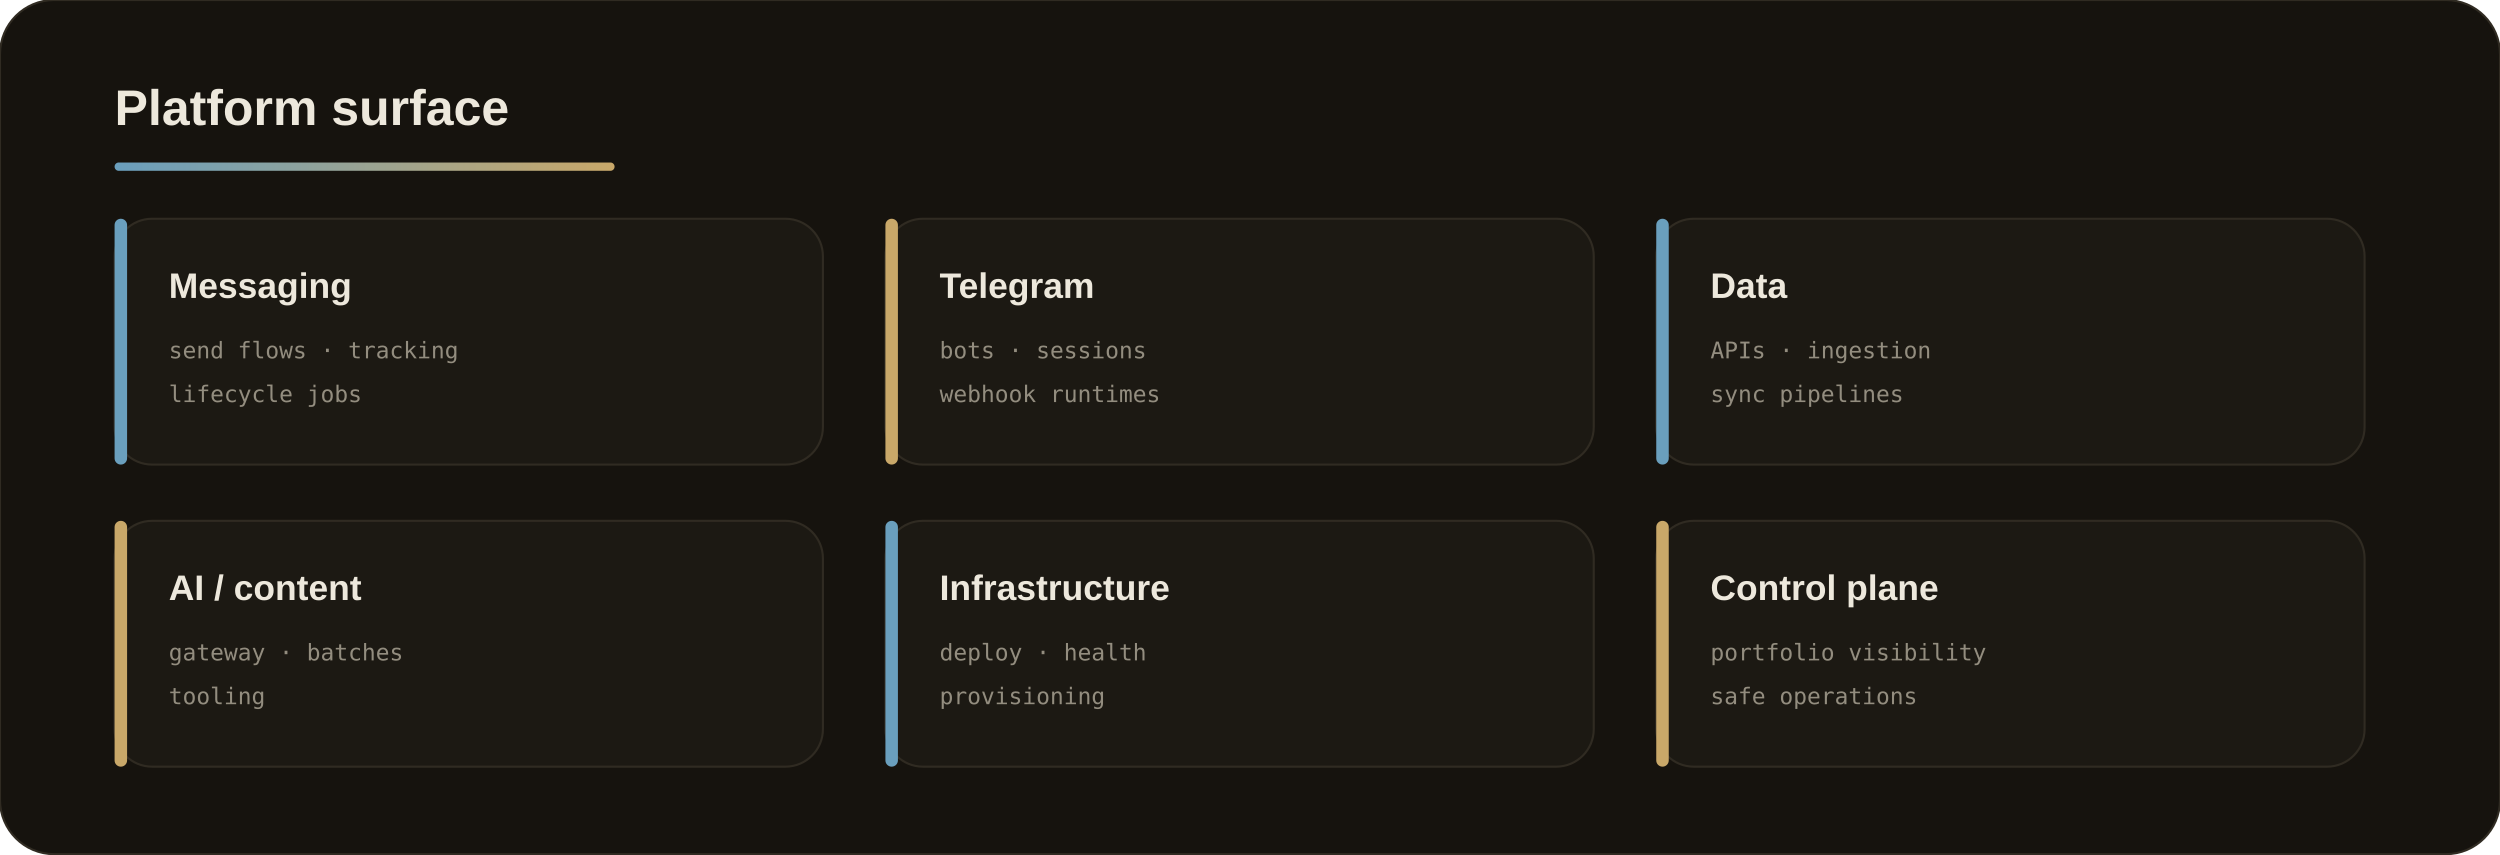
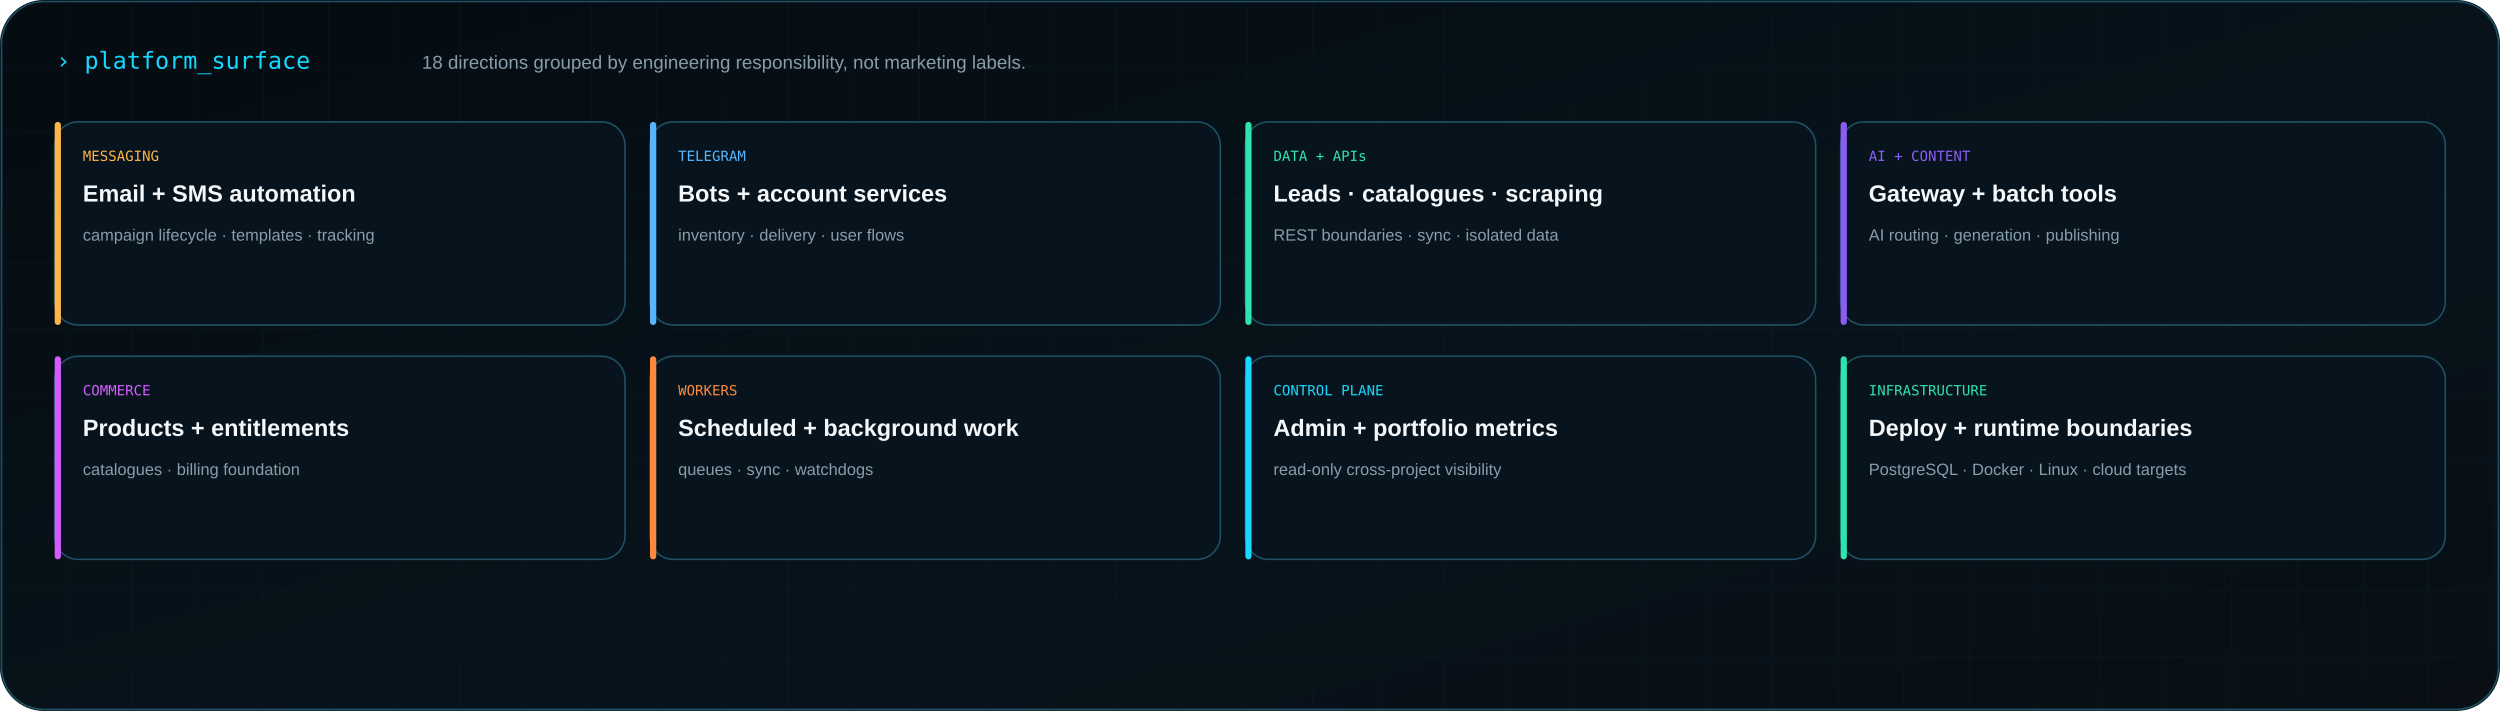
- <svg xmlns="http://www.w3.org/2000/svg" width="1200" height="410" viewBox="0 0 1200 410">
+ <svg xmlns="http://www.w3.org/2000/svg" width="1600" height="455" viewBox="0 0 1600 455">
  <defs>
-     <linearGradient id="g">
-       <stop stop-color="#6a9fbd" />
-       <stop offset="1" stop-color="#c9a869" />
+     <linearGradient id="bg" x1="0" y1="0" x2="1" y2="1">
+       <stop stop-color="#050c12" />
+       <stop offset=".6" stop-color="#07131b" />
+       <stop offset="1" stop-color="#090f15" />
    </linearGradient>
+     <pattern id="grid" width="42" height="42" patternUnits="userSpaceOnUse">
+       <path d="M42 0H0V42" fill="none" stroke="#0d2430" />
+     </pattern>
  </defs>
-   <rect width="1200" height="410" rx="26" fill="#16130e" stroke="#302b22" />
-   <text x="55" y="60" fill="#ede8dc" font-family="Arial" font-size="24" font-weight="700">Platform surface</text>
-   <rect x="55" y="78" width="240" height="4" rx="2" fill="url(#g)" />
-   <g transform="translate(55 105)">
-     <rect width="340" height="118" rx="18" fill="#1c1913" stroke="#302b22" />
-     <rect x="0" y="0" width="6" height="118" rx="3" fill="#6a9fbd" />
-     <text x="26" y="38" fill="#ede8dc" font-family="Arial" font-size="17" font-weight="700">Messaging</text>
-     <text x="26" y="67" fill="#938d7f" font-family="monospace" font-size="11">send flows · tracking</text>
-     <text x="26" y="88" fill="#938d7f" font-family="monospace" font-size="11">lifecycle jobs</text>
+   <rect width="1600" height="455" rx="28" fill="url(#bg)" />
+   <rect width="1600" height="455" rx="28" fill="url(#grid)" opacity=".3" />
+   <rect x="1" y="1" width="1598" height="453" rx="27" fill="none" stroke="#1d5266" />
+   <text x="36" y="44" fill="#16d9ff" font-family="monospace" font-size="15">› platform_surface</text>
+   <text x="270" y="44" fill="#879eaa" font-family="Arial" font-size="12">18 directions grouped by engineering responsibility, not marketing labels.</text>
+   <g transform="translate(35 78)">
+     <rect width="365" height="130" rx="15" fill="#08141d" stroke="#1d5266" />
+     <rect width="4" height="130" rx="2" fill="#ffb547" />
+     <text x="18" y="25" fill="#ffb547" font-family="monospace" font-size="9">MESSAGING</text>
+     <text x="18" y="51" fill="#f4f8fb" font-family="Arial" font-size="15" font-weight="700">Email + SMS automation</text>
+     <text x="18" y="76" fill="#879eaa" font-family="Arial" font-size="10.5">campaign lifecycle · templates · tracking</text>
  </g>
-   <g transform="translate(425 105)">
-     <rect width="340" height="118" rx="18" fill="#1c1913" stroke="#302b22" />
-     <rect x="0" y="0" width="6" height="118" rx="3" fill="#c9a869" />
-     <text x="26" y="38" fill="#ede8dc" font-family="Arial" font-size="17" font-weight="700">Telegram</text>
-     <text x="26" y="67" fill="#938d7f" font-family="monospace" font-size="11">bots · sessions</text>
-     <text x="26" y="88" fill="#938d7f" font-family="monospace" font-size="11">webhook runtimes</text>
+   <g transform="translate(416 78)">
+     <rect width="365" height="130" rx="15" fill="#08141d" stroke="#1d5266" />
+     <rect width="4" height="130" rx="2" fill="#55b6ff" />
+     <text x="18" y="25" fill="#55b6ff" font-family="monospace" font-size="9">TELEGRAM</text>
+     <text x="18" y="51" fill="#f4f8fb" font-family="Arial" font-size="15" font-weight="700">Bots + account services</text>
+     <text x="18" y="76" fill="#879eaa" font-family="Arial" font-size="10.5">inventory · delivery · user flows</text>
  </g>
-   <g transform="translate(795 105)">
-     <rect width="340" height="118" rx="18" fill="#1c1913" stroke="#302b22" />
-     <rect x="0" y="0" width="6" height="118" rx="3" fill="#6a9fbd" />
-     <text x="26" y="38" fill="#ede8dc" font-family="Arial" font-size="17" font-weight="700">Data</text>
-     <text x="26" y="67" fill="#938d7f" font-family="monospace" font-size="11">APIs · ingestion</text>
-     <text x="26" y="88" fill="#938d7f" font-family="monospace" font-size="11">sync pipelines</text>
+   <g transform="translate(797 78)">
+     <rect width="365" height="130" rx="15" fill="#08141d" stroke="#1d5266" />
+     <rect width="4" height="130" rx="2" fill="#2fe3b0" />
+     <text x="18" y="25" fill="#2fe3b0" font-family="monospace" font-size="9">DATA + APIs</text>
+     <text x="18" y="51" fill="#f4f8fb" font-family="Arial" font-size="15" font-weight="700">Leads · catalogues · scraping</text>
+     <text x="18" y="76" fill="#879eaa" font-family="Arial" font-size="10.5">REST boundaries · sync · isolated data</text>
  </g>
-   <g transform="translate(55 250)">
-     <rect width="340" height="118" rx="18" fill="#1c1913" stroke="#302b22" />
-     <rect x="0" y="0" width="6" height="118" rx="3" fill="#c9a869" />
-     <text x="26" y="38" fill="#ede8dc" font-family="Arial" font-size="17" font-weight="700">AI / content</text>
-     <text x="26" y="67" fill="#938d7f" font-family="monospace" font-size="11">gateway · batches</text>
-     <text x="26" y="88" fill="#938d7f" font-family="monospace" font-size="11">tooling</text>
+   <g transform="translate(1178 78)">
+     <rect width="387" height="130" rx="15" fill="#08141d" stroke="#1d5266" />
+     <rect width="4" height="130" rx="2" fill="#8b5cf6" />
+     <text x="18" y="25" fill="#8b5cf6" font-family="monospace" font-size="9">AI + CONTENT</text>
+     <text x="18" y="51" fill="#f4f8fb" font-family="Arial" font-size="15" font-weight="700">Gateway + batch tools</text>
+     <text x="18" y="76" fill="#879eaa" font-family="Arial" font-size="10.5">AI routing · generation · publishing</text>
  </g>
-   <g transform="translate(425 250)">
-     <rect width="340" height="118" rx="18" fill="#1c1913" stroke="#302b22" />
-     <rect x="0" y="0" width="6" height="118" rx="3" fill="#6a9fbd" />
-     <text x="26" y="38" fill="#ede8dc" font-family="Arial" font-size="17" font-weight="700">Infrastructure</text>
-     <text x="26" y="67" fill="#938d7f" font-family="monospace" font-size="11">deploy · health</text>
-     <text x="26" y="88" fill="#938d7f" font-family="monospace" font-size="11">provisioning</text>
+   <g transform="translate(35 228)">
+     <rect width="365" height="130" rx="15" fill="#08141d" stroke="#1d5266" />
+     <rect width="4" height="130" rx="2" fill="#d65bff" />
+     <text x="18" y="25" fill="#d65bff" font-family="monospace" font-size="9">COMMERCE</text>
+     <text x="18" y="51" fill="#f4f8fb" font-family="Arial" font-size="15" font-weight="700">Products + entitlements</text>
+     <text x="18" y="76" fill="#879eaa" font-family="Arial" font-size="10.5">catalogues · billing foundation</text>
  </g>
-   <g transform="translate(795 250)">
-     <rect width="340" height="118" rx="18" fill="#1c1913" stroke="#302b22" />
-     <rect x="0" y="0" width="6" height="118" rx="3" fill="#c9a869" />
-     <text x="26" y="38" fill="#ede8dc" font-family="Arial" font-size="17" font-weight="700">Control plane</text>
-     <text x="26" y="67" fill="#938d7f" font-family="monospace" font-size="11">portfolio visibility</text>
-     <text x="26" y="88" fill="#938d7f" font-family="monospace" font-size="11">safe operations</text>
+   <g transform="translate(416 228)">
+     <rect width="365" height="130" rx="15" fill="#08141d" stroke="#1d5266" />
+     <rect width="4" height="130" rx="2" fill="#ff8a3d" />
+     <text x="18" y="25" fill="#ff8a3d" font-family="monospace" font-size="9">WORKERS</text>
+     <text x="18" y="51" fill="#f4f8fb" font-family="Arial" font-size="15" font-weight="700">Scheduled + background work</text>
+     <text x="18" y="76" fill="#879eaa" font-family="Arial" font-size="10.5">queues · sync · watchdogs</text>
+   </g>
+   <g transform="translate(797 228)">
+     <rect width="365" height="130" rx="15" fill="#08141d" stroke="#1d5266" />
+     <rect width="4" height="130" rx="2" fill="#16d9ff" />
+     <text x="18" y="25" fill="#16d9ff" font-family="monospace" font-size="9">CONTROL PLANE</text>
+     <text x="18" y="51" fill="#f4f8fb" font-family="Arial" font-size="15" font-weight="700">Admin + portfolio metrics</text>
+     <text x="18" y="76" fill="#879eaa" font-family="Arial" font-size="10.5">read-only cross-project visibility</text>
+   </g>
+   <g transform="translate(1178 228)">
+     <rect width="387" height="130" rx="15" fill="#08141d" stroke="#1d5266" />
+     <rect width="4" height="130" rx="2" fill="#2fe3b0" />
+     <text x="18" y="25" fill="#2fe3b0" font-family="monospace" font-size="9">INFRASTRUCTURE</text>
+     <text x="18" y="51" fill="#f4f8fb" font-family="Arial" font-size="15" font-weight="700">Deploy + runtime boundaries</text>
+     <text x="18" y="76" fill="#879eaa" font-family="Arial" font-size="10.5">PostgreSQL · Docker · Linux · cloud targets</text>
  </g>
</svg>
